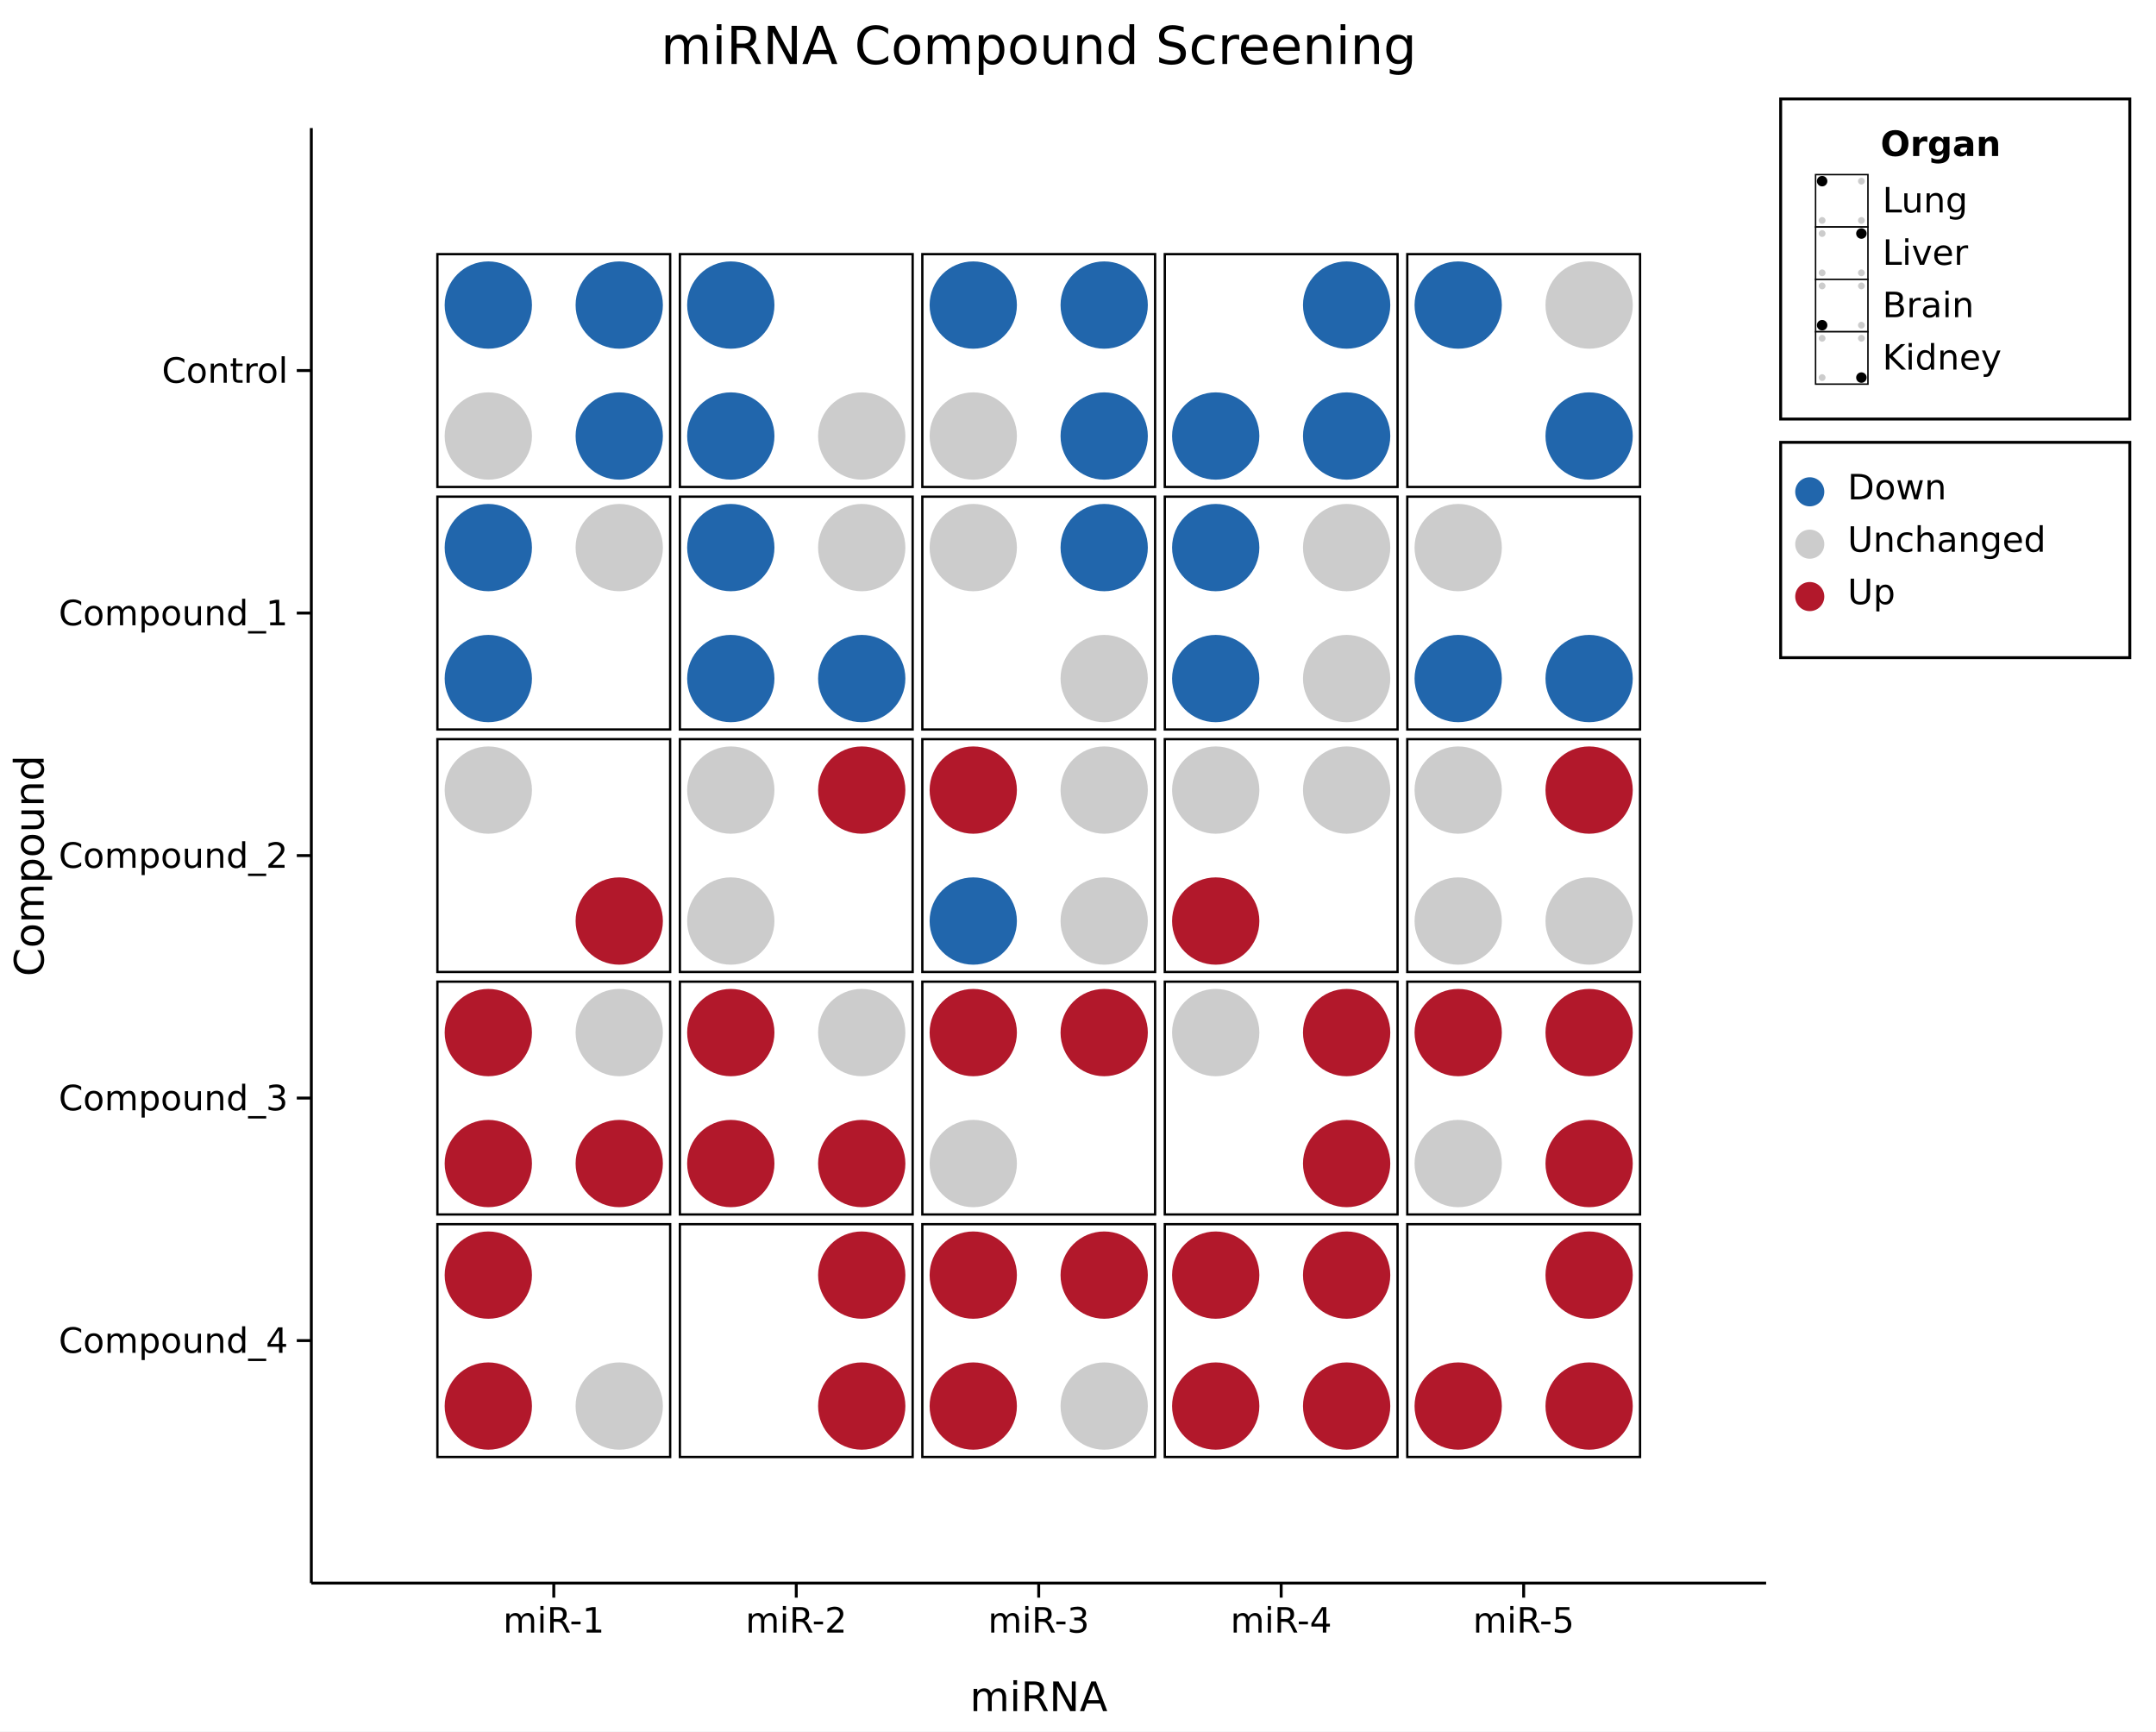
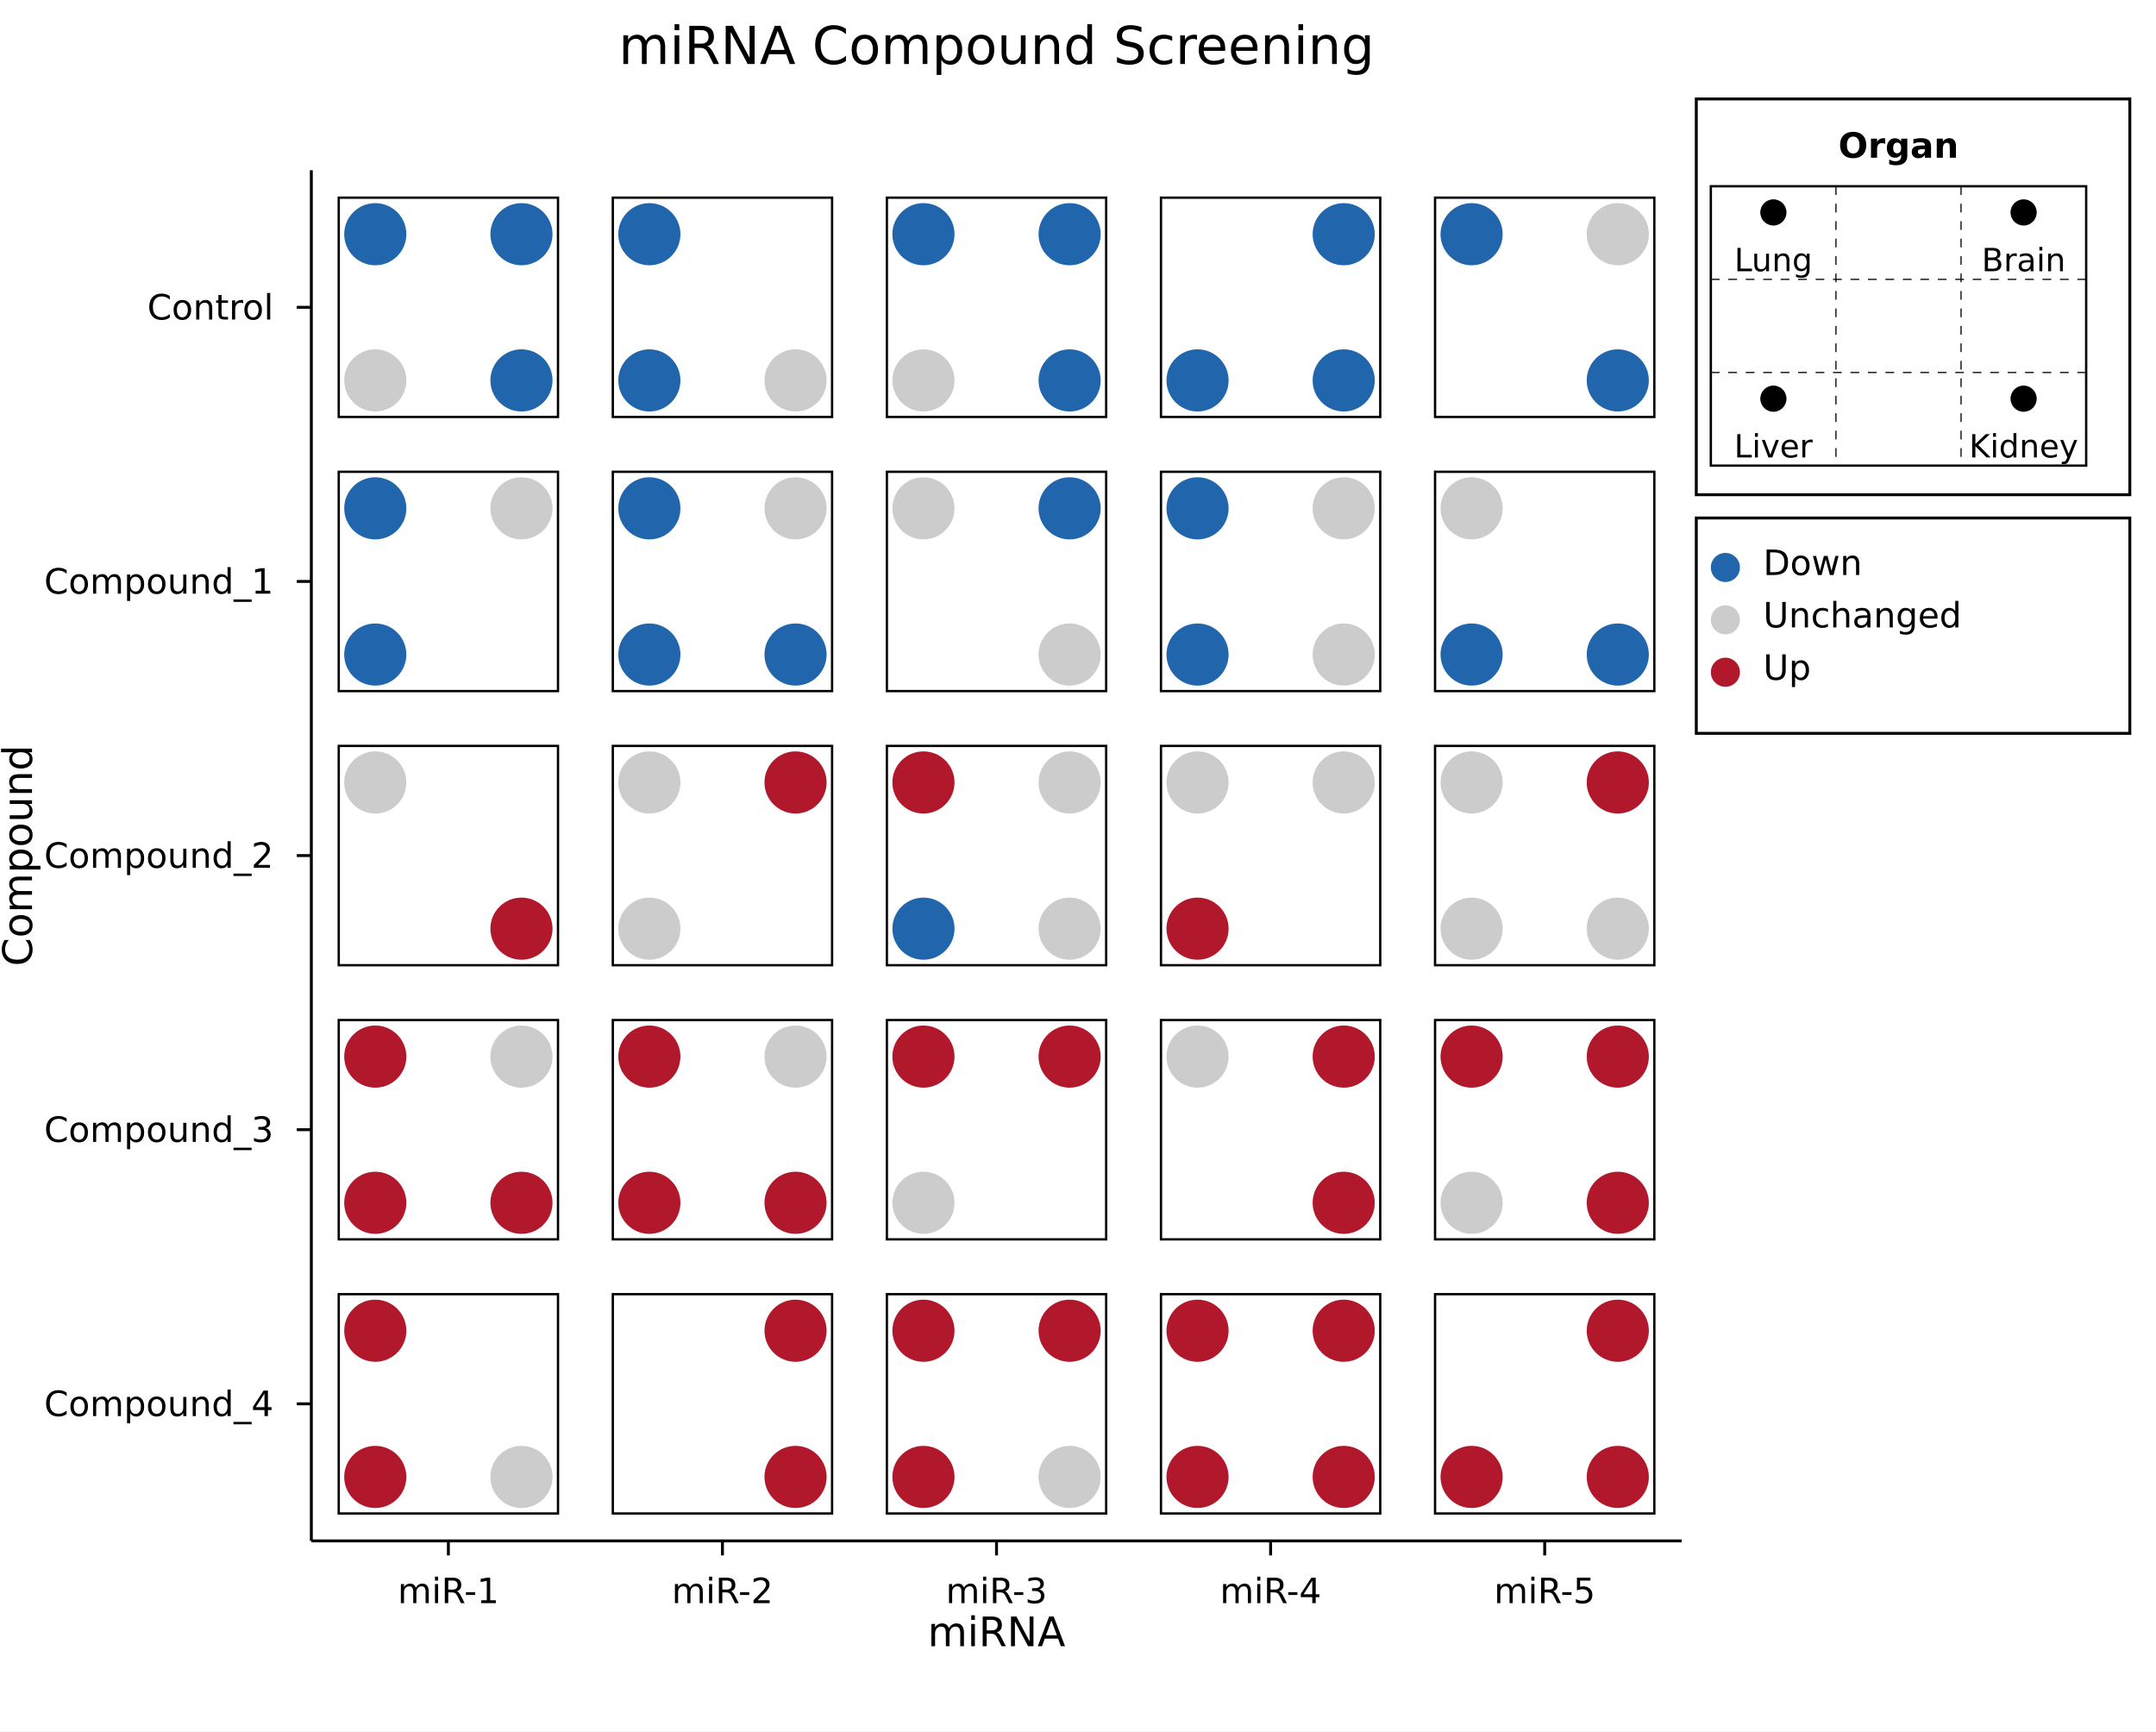
<svg xmlns="http://www.w3.org/2000/svg" width="741" height="595" font-family="DejaVu Sans, Liberation Sans, Arial, sans-serif" fill="black">
  <rect width="100%" height="100%" fill="white" />
-   <line x1="107" y1="544" x2="607" y2="544" stroke="#000000" stroke-width="1" />
-   <line x1="107" y1="44" x2="107" y2="544" stroke="#000000" stroke-width="1" />
-   <text x="99" y="464.87" font-size="12" text-anchor="end">Compound_4</text>
-   <line x1="102" y1="460.67" x2="107" y2="460.67" stroke="#000000" stroke-width="1" />
-   <text x="99" y="381.53" font-size="12" text-anchor="end">Compound_3</text>
-   <line x1="102" y1="377.33" x2="107" y2="377.33" stroke="#000000" stroke-width="1" />
-   <text x="99" y="298.2" font-size="12" text-anchor="end">Compound_2</text>
+   <text x="342.5" y="565.7" font-size="14" text-anchor="middle">miRNA</text>
+   <text x="11" y="294" font-size="14" text-anchor="middle" transform="rotate(-90,11,294)">Compound</text>
+   <text x="342.5" y="22" font-size="18" text-anchor="middle">miRNA Compound Screening</text>
+   <line x1="107" y1="529.5" x2="578" y2="529.5" stroke="#000000" stroke-width="1" />
+   <line x1="107" y1="58.5" x2="107" y2="529.5" stroke="#000000" stroke-width="1" />
+   <line x1="154.1" y1="529.5" x2="154.1" y2="534.5" stroke="#000000" stroke-width="1" />
+   <text x="154.1" y="550.9" font-size="12" text-anchor="middle">miR-1</text>
+   <line x1="248.3" y1="529.5" x2="248.3" y2="534.5" stroke="#000000" stroke-width="1" />
+   <text x="248.3" y="550.9" font-size="12" text-anchor="middle">miR-2</text>
+   <line x1="342.5" y1="529.5" x2="342.5" y2="534.5" stroke="#000000" stroke-width="1" />
+   <text x="342.5" y="550.9" font-size="12" text-anchor="middle">miR-3</text>
+   <line x1="436.7" y1="529.5" x2="436.7" y2="534.5" stroke="#000000" stroke-width="1" />
+   <text x="436.7" y="550.9" font-size="12" text-anchor="middle">miR-4</text>
+   <line x1="530.9" y1="529.5" x2="530.9" y2="534.5" stroke="#000000" stroke-width="1" />
+   <text x="530.9" y="550.9" font-size="12" text-anchor="middle">miR-5</text>
+   <line x1="102" y1="105.6" x2="107" y2="105.6" stroke="#000000" stroke-width="1" />
+   <text x="94" y="109.8" font-size="12" text-anchor="end">Control</text>
+   <line x1="102" y1="199.8" x2="107" y2="199.8" stroke="#000000" stroke-width="1" />
+   <text x="94" y="204" font-size="12" text-anchor="end">Compound_1</text>
  <line x1="102" y1="294" x2="107" y2="294" stroke="#000000" stroke-width="1" />
-   <text x="99" y="214.87" font-size="12" text-anchor="end">Compound_1</text>
-   <line x1="102" y1="210.67" x2="107" y2="210.67" stroke="#000000" stroke-width="1" />
-   <text x="99" y="131.53" font-size="12" text-anchor="end">Control</text>
-   <line x1="102" y1="127.33" x2="107" y2="127.33" stroke="#000000" stroke-width="1" />
-   <text x="190.33" y="561" font-size="12" text-anchor="middle">miR-1</text>
-   <line x1="190.33" y1="544" x2="190.33" y2="549" stroke="#000000" stroke-width="1" />
-   <text x="273.67" y="561" font-size="12" text-anchor="middle">miR-2</text>
-   <line x1="273.67" y1="544" x2="273.67" y2="549" stroke="#000000" stroke-width="1" />
-   <text x="357" y="561" font-size="12" text-anchor="middle">miR-3</text>
-   <line x1="357" y1="544" x2="357" y2="549" stroke="#000000" stroke-width="1" />
-   <text x="440.33" y="561" font-size="12" text-anchor="middle">miR-4</text>
-   <line x1="440.33" y1="544" x2="440.33" y2="549" stroke="#000000" stroke-width="1" />
-   <text x="523.67" y="561" font-size="12" text-anchor="middle">miR-5</text>
-   <line x1="523.67" y1="544" x2="523.67" y2="549" stroke="#000000" stroke-width="1" />
-   <text x="357" y="588" font-size="14" text-anchor="middle">miRNA</text>
-   <text x="15" y="297.5" font-size="14" text-anchor="middle" transform="rotate(-90,15,297.5)">Compound</text>
-   <text x="357" y="22" font-size="18" text-anchor="middle">miRNA Compound Screening</text>
-   <rect x="483.67" y="337.33" width="80" height="80" fill="#ffffff" stroke="#000000" stroke-width="0.8" />
-   <circle cx="501.17" cy="354.83" r="15" fill="#b2182b" />
-   <circle cx="546.17" cy="354.83" r="15" fill="#b2182b" />
-   <circle cx="501.17" cy="399.83" r="15" fill="#cccccc" />
-   <circle cx="546.17" cy="399.83" r="15" fill="#b2182b" />
-   <rect x="400.33" y="337.33" width="80" height="80" fill="#ffffff" stroke="#000000" stroke-width="0.8" />
-   <circle cx="417.83" cy="354.83" r="15" fill="#cccccc" />
-   <circle cx="462.83" cy="354.83" r="15" fill="#b2182b" />
-   <circle cx="462.83" cy="399.83" r="15" fill="#b2182b" />
-   <rect x="400.33" y="420.67" width="80" height="80" fill="#ffffff" stroke="#000000" stroke-width="0.8" />
-   <circle cx="417.83" cy="438.17" r="15" fill="#b2182b" />
-   <circle cx="462.83" cy="438.17" r="15" fill="#b2182b" />
-   <circle cx="417.83" cy="483.17" r="15" fill="#b2182b" />
-   <circle cx="462.83" cy="483.17" r="15" fill="#b2182b" />
-   <rect x="317" y="420.67" width="80" height="80" fill="#ffffff" stroke="#000000" stroke-width="0.8" />
-   <circle cx="334.5" cy="438.17" r="15" fill="#b2182b" />
-   <circle cx="379.5" cy="438.17" r="15" fill="#b2182b" />
-   <circle cx="334.5" cy="483.17" r="15" fill="#b2182b" />
-   <circle cx="379.5" cy="483.17" r="15" fill="#cccccc" />
-   <rect x="233.67" y="87.33" width="80" height="80" fill="#ffffff" stroke="#000000" stroke-width="0.8" />
-   <circle cx="251.17" cy="104.83" r="15" fill="#2166ac" />
-   <circle cx="251.17" cy="149.83" r="15" fill="#2166ac" />
-   <circle cx="296.17" cy="149.83" r="15" fill="#cccccc" />
-   <rect x="483.67" y="254" width="80" height="80" fill="#ffffff" stroke="#000000" stroke-width="0.8" />
-   <circle cx="501.17" cy="271.5" r="15" fill="#cccccc" />
-   <circle cx="546.17" cy="271.5" r="15" fill="#b2182b" />
-   <circle cx="501.17" cy="316.5" r="15" fill="#cccccc" />
-   <circle cx="546.17" cy="316.5" r="15" fill="#cccccc" />
-   <rect x="483.67" y="420.67" width="80" height="80" fill="#ffffff" stroke="#000000" stroke-width="0.8" />
-   <circle cx="546.17" cy="438.17" r="15" fill="#b2182b" />
-   <circle cx="501.17" cy="483.17" r="15" fill="#b2182b" />
-   <circle cx="546.17" cy="483.17" r="15" fill="#b2182b" />
-   <rect x="317" y="254" width="80" height="80" fill="#ffffff" stroke="#000000" stroke-width="0.8" />
-   <circle cx="334.5" cy="271.5" r="15" fill="#b2182b" />
-   <circle cx="379.5" cy="271.5" r="15" fill="#cccccc" />
-   <circle cx="334.5" cy="316.5" r="15" fill="#2166ac" />
-   <circle cx="379.5" cy="316.5" r="15" fill="#cccccc" />
-   <rect x="317" y="337.33" width="80" height="80" fill="#ffffff" stroke="#000000" stroke-width="0.8" />
-   <circle cx="334.5" cy="354.83" r="15" fill="#b2182b" />
-   <circle cx="379.5" cy="354.83" r="15" fill="#b2182b" />
-   <circle cx="334.5" cy="399.83" r="15" fill="#cccccc" />
-   <rect x="233.67" y="254" width="80" height="80" fill="#ffffff" stroke="#000000" stroke-width="0.8" />
-   <circle cx="251.17" cy="271.5" r="15" fill="#cccccc" />
-   <circle cx="296.17" cy="271.5" r="15" fill="#b2182b" />
-   <circle cx="251.17" cy="316.5" r="15" fill="#cccccc" />
-   <rect x="150.33" y="337.33" width="80" height="80" fill="#ffffff" stroke="#000000" stroke-width="0.8" />
-   <circle cx="167.83" cy="354.83" r="15" fill="#b2182b" />
-   <circle cx="212.83" cy="354.83" r="15" fill="#cccccc" />
-   <circle cx="167.83" cy="399.83" r="15" fill="#b2182b" />
-   <circle cx="212.83" cy="399.83" r="15" fill="#b2182b" />
-   <rect x="150.33" y="420.67" width="80" height="80" fill="#ffffff" stroke="#000000" stroke-width="0.8" />
-   <circle cx="167.83" cy="438.17" r="15" fill="#b2182b" />
-   <circle cx="167.83" cy="483.17" r="15" fill="#b2182b" />
-   <circle cx="212.83" cy="483.17" r="15" fill="#cccccc" />
-   <rect x="317" y="170.67" width="80" height="80" fill="#ffffff" stroke="#000000" stroke-width="0.8" />
-   <circle cx="334.5" cy="188.17" r="15" fill="#cccccc" />
-   <circle cx="379.5" cy="188.17" r="15" fill="#2166ac" />
-   <circle cx="379.5" cy="233.17" r="15" fill="#cccccc" />
-   <rect x="317" y="87.33" width="80" height="80" fill="#ffffff" stroke="#000000" stroke-width="0.8" />
-   <circle cx="334.5" cy="104.83" r="15" fill="#2166ac" />
-   <circle cx="379.5" cy="104.83" r="15" fill="#2166ac" />
-   <circle cx="334.5" cy="149.83" r="15" fill="#cccccc" />
-   <circle cx="379.5" cy="149.83" r="15" fill="#2166ac" />
-   <rect x="400.33" y="254" width="80" height="80" fill="#ffffff" stroke="#000000" stroke-width="0.8" />
-   <circle cx="417.83" cy="271.5" r="15" fill="#cccccc" />
-   <circle cx="462.83" cy="271.5" r="15" fill="#cccccc" />
-   <circle cx="417.83" cy="316.5" r="15" fill="#b2182b" />
-   <rect x="400.33" y="170.67" width="80" height="80" fill="#ffffff" stroke="#000000" stroke-width="0.8" />
-   <circle cx="417.83" cy="188.17" r="15" fill="#2166ac" />
-   <circle cx="462.83" cy="188.17" r="15" fill="#cccccc" />
-   <circle cx="417.83" cy="233.17" r="15" fill="#2166ac" />
-   <circle cx="462.83" cy="233.17" r="15" fill="#cccccc" />
-   <rect x="233.67" y="170.67" width="80" height="80" fill="#ffffff" stroke="#000000" stroke-width="0.8" />
-   <circle cx="251.17" cy="188.17" r="15" fill="#2166ac" />
-   <circle cx="296.17" cy="188.17" r="15" fill="#cccccc" />
-   <circle cx="251.17" cy="233.17" r="15" fill="#2166ac" />
-   <circle cx="296.17" cy="233.17" r="15" fill="#2166ac" />
-   <rect x="150.33" y="254" width="80" height="80" fill="#ffffff" stroke="#000000" stroke-width="0.8" />
-   <circle cx="167.83" cy="271.5" r="15" fill="#cccccc" />
-   <circle cx="212.83" cy="316.5" r="15" fill="#b2182b" />
-   <rect x="233.67" y="420.67" width="80" height="80" fill="#ffffff" stroke="#000000" stroke-width="0.8" />
-   <circle cx="296.17" cy="438.17" r="15" fill="#b2182b" />
-   <circle cx="296.17" cy="483.17" r="15" fill="#b2182b" />
-   <rect x="150.33" y="170.67" width="80" height="80" fill="#ffffff" stroke="#000000" stroke-width="0.8" />
-   <circle cx="167.83" cy="188.17" r="15" fill="#2166ac" />
-   <circle cx="212.83" cy="188.17" r="15" fill="#cccccc" />
-   <circle cx="167.83" cy="233.17" r="15" fill="#2166ac" />
-   <rect x="483.67" y="87.33" width="80" height="80" fill="#ffffff" stroke="#000000" stroke-width="0.8" />
-   <circle cx="501.17" cy="104.83" r="15" fill="#2166ac" />
-   <circle cx="546.17" cy="104.83" r="15" fill="#cccccc" />
-   <circle cx="546.17" cy="149.83" r="15" fill="#2166ac" />
-   <rect x="400.33" y="87.33" width="80" height="80" fill="#ffffff" stroke="#000000" stroke-width="0.8" />
-   <circle cx="462.83" cy="104.83" r="15" fill="#2166ac" />
-   <circle cx="417.83" cy="149.83" r="15" fill="#2166ac" />
-   <circle cx="462.83" cy="149.83" r="15" fill="#2166ac" />
-   <rect x="150.33" y="87.33" width="80" height="80" fill="#ffffff" stroke="#000000" stroke-width="0.8" />
-   <circle cx="167.83" cy="104.83" r="15" fill="#2166ac" />
-   <circle cx="212.83" cy="104.83" r="15" fill="#2166ac" />
-   <circle cx="167.83" cy="149.83" r="15" fill="#cccccc" />
-   <circle cx="212.83" cy="149.83" r="15" fill="#2166ac" />
-   <rect x="233.67" y="337.33" width="80" height="80" fill="#ffffff" stroke="#000000" stroke-width="0.8" />
-   <circle cx="251.17" cy="354.83" r="15" fill="#b2182b" />
-   <circle cx="296.17" cy="354.83" r="15" fill="#cccccc" />
-   <circle cx="251.17" cy="399.83" r="15" fill="#b2182b" />
-   <circle cx="296.17" cy="399.83" r="15" fill="#b2182b" />
-   <rect x="483.67" y="170.67" width="80" height="80" fill="#ffffff" stroke="#000000" stroke-width="0.8" />
-   <circle cx="501.17" cy="188.17" r="15" fill="#cccccc" />
-   <circle cx="501.17" cy="233.17" r="15" fill="#2166ac" />
-   <circle cx="546.17" cy="233.17" r="15" fill="#2166ac" />
-   <rect x="612" y="34" width="120" height="110" fill="#ffffff" />
-   <rect x="612" y="34" width="120" height="110" fill="none" stroke="#000000" stroke-width="1" />
-   <text x="667" y="53.6" font-size="12" text-anchor="middle" font-weight="bold">Organ</text>
-   <rect x="624" y="60" width="18" height="18" fill="#ffffff" stroke="#000000" stroke-width="0.5" />
-   <circle cx="626.25" cy="62.25" r="1.8" fill="#000000" />
-   <circle cx="639.75" cy="62.25" r="1.17" fill="#cccccc" />
-   <circle cx="626.25" cy="75.75" r="1.17" fill="#cccccc" />
-   <circle cx="639.75" cy="75.75" r="1.17" fill="#cccccc" />
-   <text x="647" y="73" font-size="12" text-anchor="start">Lung</text>
-   <rect x="624" y="78" width="18" height="18" fill="#ffffff" stroke="#000000" stroke-width="0.5" />
-   <circle cx="626.25" cy="80.25" r="1.17" fill="#cccccc" />
-   <circle cx="639.75" cy="80.25" r="1.8" fill="#000000" />
-   <circle cx="626.25" cy="93.75" r="1.17" fill="#cccccc" />
-   <circle cx="639.75" cy="93.75" r="1.17" fill="#cccccc" />
-   <text x="647" y="91" font-size="12" text-anchor="start">Liver</text>
-   <rect x="624" y="96" width="18" height="18" fill="#ffffff" stroke="#000000" stroke-width="0.5" />
-   <circle cx="626.25" cy="98.25" r="1.17" fill="#cccccc" />
-   <circle cx="639.75" cy="98.25" r="1.17" fill="#cccccc" />
-   <circle cx="626.25" cy="111.75" r="1.8" fill="#000000" />
-   <circle cx="639.75" cy="111.75" r="1.17" fill="#cccccc" />
-   <text x="647" y="109" font-size="12" text-anchor="start">Brain</text>
-   <rect x="624" y="114" width="18" height="18" fill="#ffffff" stroke="#000000" stroke-width="0.5" />
-   <circle cx="626.25" cy="116.25" r="1.17" fill="#cccccc" />
-   <circle cx="639.75" cy="116.25" r="1.17" fill="#cccccc" />
-   <circle cx="626.25" cy="129.75" r="1.17" fill="#cccccc" />
-   <circle cx="639.75" cy="129.75" r="1.8" fill="#000000" />
-   <text x="647" y="127" font-size="12" text-anchor="start">Kidney</text>
-   <rect x="612" y="152" width="120" height="74" fill="#ffffff" />
-   <rect x="612" y="152" width="120" height="74" fill="none" stroke="#000000" stroke-width="1" />
-   <circle cx="622" cy="169" r="5" fill="#2166ac" />
-   <text x="635" y="171.6" font-size="12" text-anchor="start">Down</text>
-   <circle cx="622" cy="187" r="5" fill="#cccccc" />
-   <text x="635" y="189.6" font-size="12" text-anchor="start">Unchanged</text>
-   <circle cx="622" cy="205" r="5" fill="#b2182b" />
-   <text x="635" y="207.6" font-size="12" text-anchor="start">Up</text>
+   <text x="94" y="298.2" font-size="12" text-anchor="end">Compound_2</text>
+   <line x1="102" y1="388.2" x2="107" y2="388.2" stroke="#000000" stroke-width="1" />
+   <text x="94" y="392.4" font-size="12" text-anchor="end">Compound_3</text>
+   <line x1="102" y1="482.4" x2="107" y2="482.4" stroke="#000000" stroke-width="1" />
+   <text x="94" y="486.6" font-size="12" text-anchor="end">Compound_4</text>
+   <rect x="493.22" y="350.52" width="75.36" height="75.36" fill="#ffffff" stroke="#000000" stroke-width="0.8" />
+   <circle cx="505.78" cy="363.08" r="10.68" fill="#b2182b" />
+   <circle cx="556.02" cy="363.08" r="10.68" fill="#b2182b" />
+   <circle cx="505.78" cy="413.32" r="10.68" fill="#cccccc" />
+   <circle cx="556.02" cy="413.32" r="10.68" fill="#b2182b" />
+   <rect x="304.82" y="67.92" width="75.36" height="75.36" fill="#ffffff" stroke="#000000" stroke-width="0.8" />
+   <circle cx="317.38" cy="80.48" r="10.68" fill="#2166ac" />
+   <circle cx="367.62" cy="80.48" r="10.68" fill="#2166ac" />
+   <circle cx="317.38" cy="130.72" r="10.68" fill="#cccccc" />
+   <circle cx="367.62" cy="130.72" r="10.68" fill="#2166ac" />
+   <rect x="304.82" y="256.32" width="75.36" height="75.36" fill="#ffffff" stroke="#000000" stroke-width="0.8" />
+   <circle cx="317.38" cy="268.88" r="10.68" fill="#b2182b" />
+   <circle cx="367.62" cy="268.88" r="10.68" fill="#cccccc" />
+   <circle cx="317.38" cy="319.12" r="10.68" fill="#2166ac" />
+   <circle cx="367.62" cy="319.12" r="10.68" fill="#cccccc" />
+   <rect x="210.62" y="162.12" width="75.36" height="75.36" fill="#ffffff" stroke="#000000" stroke-width="0.8" />
+   <circle cx="223.18" cy="174.68" r="10.68" fill="#2166ac" />
+   <circle cx="273.42" cy="174.68" r="10.68" fill="#cccccc" />
+   <circle cx="223.18" cy="224.92" r="10.68" fill="#2166ac" />
+   <circle cx="273.42" cy="224.92" r="10.68" fill="#2166ac" />
+   <rect x="116.42" y="162.12" width="75.36" height="75.36" fill="#ffffff" stroke="#000000" stroke-width="0.8" />
+   <circle cx="128.98" cy="174.68" r="10.68" fill="#2166ac" />
+   <circle cx="179.22" cy="174.68" r="10.68" fill="#cccccc" />
+   <circle cx="128.98" cy="224.92" r="10.68" fill="#2166ac" />
+   <rect x="493.22" y="444.72" width="75.36" height="75.36" fill="#ffffff" stroke="#000000" stroke-width="0.8" />
+   <circle cx="556.02" cy="457.28" r="10.68" fill="#b2182b" />
+   <circle cx="505.78" cy="507.52" r="10.68" fill="#b2182b" />
+   <circle cx="556.02" cy="507.52" r="10.68" fill="#b2182b" />
+   <rect x="210.62" y="350.52" width="75.36" height="75.36" fill="#ffffff" stroke="#000000" stroke-width="0.8" />
+   <circle cx="223.18" cy="363.08" r="10.68" fill="#b2182b" />
+   <circle cx="273.42" cy="363.08" r="10.68" fill="#cccccc" />
+   <circle cx="223.18" cy="413.32" r="10.68" fill="#b2182b" />
+   <circle cx="273.42" cy="413.32" r="10.68" fill="#b2182b" />
+   <rect x="304.82" y="162.12" width="75.36" height="75.36" fill="#ffffff" stroke="#000000" stroke-width="0.8" />
+   <circle cx="317.38" cy="174.68" r="10.68" fill="#cccccc" />
+   <circle cx="367.62" cy="174.68" r="10.68" fill="#2166ac" />
+   <circle cx="367.62" cy="224.92" r="10.68" fill="#cccccc" />
+   <rect x="304.82" y="444.72" width="75.36" height="75.36" fill="#ffffff" stroke="#000000" stroke-width="0.8" />
+   <circle cx="317.38" cy="457.28" r="10.68" fill="#b2182b" />
+   <circle cx="367.62" cy="457.28" r="10.68" fill="#b2182b" />
+   <circle cx="317.38" cy="507.52" r="10.68" fill="#b2182b" />
+   <circle cx="367.62" cy="507.52" r="10.68" fill="#cccccc" />
+   <rect x="399.02" y="162.12" width="75.36" height="75.36" fill="#ffffff" stroke="#000000" stroke-width="0.8" />
+   <circle cx="411.58" cy="174.68" r="10.68" fill="#2166ac" />
+   <circle cx="461.82" cy="174.68" r="10.68" fill="#cccccc" />
+   <circle cx="411.58" cy="224.92" r="10.68" fill="#2166ac" />
+   <circle cx="461.82" cy="224.92" r="10.68" fill="#cccccc" />
+   <rect x="399.02" y="67.92" width="75.36" height="75.36" fill="#ffffff" stroke="#000000" stroke-width="0.8" />
+   <circle cx="461.82" cy="80.48" r="10.68" fill="#2166ac" />
+   <circle cx="411.58" cy="130.72" r="10.68" fill="#2166ac" />
+   <circle cx="461.82" cy="130.72" r="10.68" fill="#2166ac" />
+   <rect x="304.82" y="350.52" width="75.36" height="75.36" fill="#ffffff" stroke="#000000" stroke-width="0.8" />
+   <circle cx="317.38" cy="363.08" r="10.68" fill="#b2182b" />
+   <circle cx="367.62" cy="363.08" r="10.68" fill="#b2182b" />
+   <circle cx="317.38" cy="413.32" r="10.68" fill="#cccccc" />
+   <rect x="399.02" y="350.52" width="75.36" height="75.36" fill="#ffffff" stroke="#000000" stroke-width="0.8" />
+   <circle cx="411.58" cy="363.08" r="10.68" fill="#cccccc" />
+   <circle cx="461.82" cy="363.08" r="10.68" fill="#b2182b" />
+   <circle cx="461.82" cy="413.32" r="10.68" fill="#b2182b" />
+   <rect x="116.42" y="67.92" width="75.36" height="75.36" fill="#ffffff" stroke="#000000" stroke-width="0.8" />
+   <circle cx="128.98" cy="80.48" r="10.68" fill="#2166ac" />
+   <circle cx="179.22" cy="80.48" r="10.68" fill="#2166ac" />
+   <circle cx="128.98" cy="130.72" r="10.68" fill="#cccccc" />
+   <circle cx="179.22" cy="130.72" r="10.68" fill="#2166ac" />
+   <rect x="210.62" y="444.72" width="75.36" height="75.36" fill="#ffffff" stroke="#000000" stroke-width="0.8" />
+   <circle cx="273.42" cy="457.28" r="10.68" fill="#b2182b" />
+   <circle cx="273.42" cy="507.52" r="10.68" fill="#b2182b" />
+   <rect x="399.02" y="444.72" width="75.36" height="75.36" fill="#ffffff" stroke="#000000" stroke-width="0.8" />
+   <circle cx="411.58" cy="457.28" r="10.68" fill="#b2182b" />
+   <circle cx="461.82" cy="457.28" r="10.68" fill="#b2182b" />
+   <circle cx="411.58" cy="507.52" r="10.68" fill="#b2182b" />
+   <circle cx="461.82" cy="507.52" r="10.68" fill="#b2182b" />
+   <rect x="116.42" y="444.72" width="75.36" height="75.36" fill="#ffffff" stroke="#000000" stroke-width="0.8" />
+   <circle cx="128.98" cy="457.28" r="10.68" fill="#b2182b" />
+   <circle cx="128.98" cy="507.52" r="10.68" fill="#b2182b" />
+   <circle cx="179.22" cy="507.52" r="10.68" fill="#cccccc" />
+   <rect x="116.42" y="256.32" width="75.36" height="75.36" fill="#ffffff" stroke="#000000" stroke-width="0.8" />
+   <circle cx="128.98" cy="268.88" r="10.68" fill="#cccccc" />
+   <circle cx="179.22" cy="319.12" r="10.68" fill="#b2182b" />
+   <rect x="210.62" y="256.32" width="75.36" height="75.36" fill="#ffffff" stroke="#000000" stroke-width="0.8" />
+   <circle cx="223.18" cy="268.88" r="10.68" fill="#cccccc" />
+   <circle cx="273.42" cy="268.88" r="10.68" fill="#b2182b" />
+   <circle cx="223.18" cy="319.12" r="10.68" fill="#cccccc" />
+   <rect x="399.02" y="256.32" width="75.36" height="75.36" fill="#ffffff" stroke="#000000" stroke-width="0.8" />
+   <circle cx="411.58" cy="268.88" r="10.68" fill="#cccccc" />
+   <circle cx="461.82" cy="268.88" r="10.68" fill="#cccccc" />
+   <circle cx="411.58" cy="319.12" r="10.68" fill="#b2182b" />
+   <rect x="116.42" y="350.52" width="75.36" height="75.36" fill="#ffffff" stroke="#000000" stroke-width="0.8" />
+   <circle cx="128.98" cy="363.08" r="10.68" fill="#b2182b" />
+   <circle cx="179.22" cy="363.08" r="10.68" fill="#cccccc" />
+   <circle cx="128.98" cy="413.32" r="10.68" fill="#b2182b" />
+   <circle cx="179.22" cy="413.32" r="10.68" fill="#b2182b" />
+   <rect x="493.22" y="162.12" width="75.36" height="75.36" fill="#ffffff" stroke="#000000" stroke-width="0.8" />
+   <circle cx="505.78" cy="174.68" r="10.68" fill="#cccccc" />
+   <circle cx="505.78" cy="224.92" r="10.68" fill="#2166ac" />
+   <circle cx="556.02" cy="224.92" r="10.68" fill="#2166ac" />
+   <rect x="493.22" y="67.92" width="75.36" height="75.36" fill="#ffffff" stroke="#000000" stroke-width="0.8" />
+   <circle cx="505.78" cy="80.48" r="10.68" fill="#2166ac" />
+   <circle cx="556.02" cy="80.48" r="10.68" fill="#cccccc" />
+   <circle cx="556.02" cy="130.72" r="10.68" fill="#2166ac" />
+   <rect x="210.62" y="67.92" width="75.36" height="75.36" fill="#ffffff" stroke="#000000" stroke-width="0.8" />
+   <circle cx="223.18" cy="80.48" r="10.68" fill="#2166ac" />
+   <circle cx="223.18" cy="130.72" r="10.68" fill="#2166ac" />
+   <circle cx="273.42" cy="130.72" r="10.68" fill="#cccccc" />
+   <rect x="493.22" y="256.32" width="75.36" height="75.36" fill="#ffffff" stroke="#000000" stroke-width="0.8" />
+   <circle cx="505.78" cy="268.88" r="10.68" fill="#cccccc" />
+   <circle cx="556.02" cy="268.88" r="10.68" fill="#b2182b" />
+   <circle cx="505.78" cy="319.12" r="10.68" fill="#cccccc" />
+   <circle cx="556.02" cy="319.12" r="10.68" fill="#cccccc" />
+   <rect x="583" y="34" width="149" height="136" fill="#ffffff" />
+   <rect x="583" y="34" width="149" height="136" fill="none" stroke="#000000" stroke-width="1" />
+   <text x="652.5" y="54.2" font-size="12" text-anchor="middle" font-weight="bold">Organ</text>
+   <rect x="588" y="64" width="129" height="96" fill="#ffffff" stroke="#000000" stroke-width="0.8" />
+   <line x1="631" y1="64" x2="631" y2="160" stroke="#000000" stroke-width="0.4" stroke-dasharray="3,3" />
+   <line x1="588" y1="96" x2="717" y2="96" stroke="#000000" stroke-width="0.4" stroke-dasharray="3,3" />
+   <line x1="674" y1="64" x2="674" y2="160" stroke="#000000" stroke-width="0.4" stroke-dasharray="3,3" />
+   <line x1="588" y1="128" x2="717" y2="128" stroke="#000000" stroke-width="0.4" stroke-dasharray="3,3" />
+   <circle cx="609.5" cy="73" r="4.5" fill="#000000" />
+   <text x="609.5" y="93.2" font-size="11" text-anchor="middle">Lung</text>
+   <circle cx="609.5" cy="137" r="4.5" fill="#000000" />
+   <text x="609.5" y="157.2" font-size="11" text-anchor="middle">Liver</text>
+   <circle cx="695.5" cy="73" r="4.5" fill="#000000" />
+   <text x="695.5" y="93.2" font-size="11" text-anchor="middle">Brain</text>
+   <circle cx="695.5" cy="137" r="4.5" fill="#000000" />
+   <text x="695.5" y="157.2" font-size="11" text-anchor="middle">Kidney</text>
+   <rect x="583" y="178" width="149" height="74" fill="#ffffff" />
+   <rect x="583" y="178" width="149" height="74" fill="none" stroke="#000000" stroke-width="1" />
+   <circle cx="593" cy="195" r="5" fill="#2166ac" />
+   <text x="606" y="197.6" font-size="12" text-anchor="start">Down</text>
+   <circle cx="593" cy="213" r="5" fill="#cccccc" />
+   <text x="606" y="215.6" font-size="12" text-anchor="start">Unchanged</text>
+   <circle cx="593" cy="231" r="5" fill="#b2182b" />
+   <text x="606" y="233.6" font-size="12" text-anchor="start">Up</text>
</svg>
